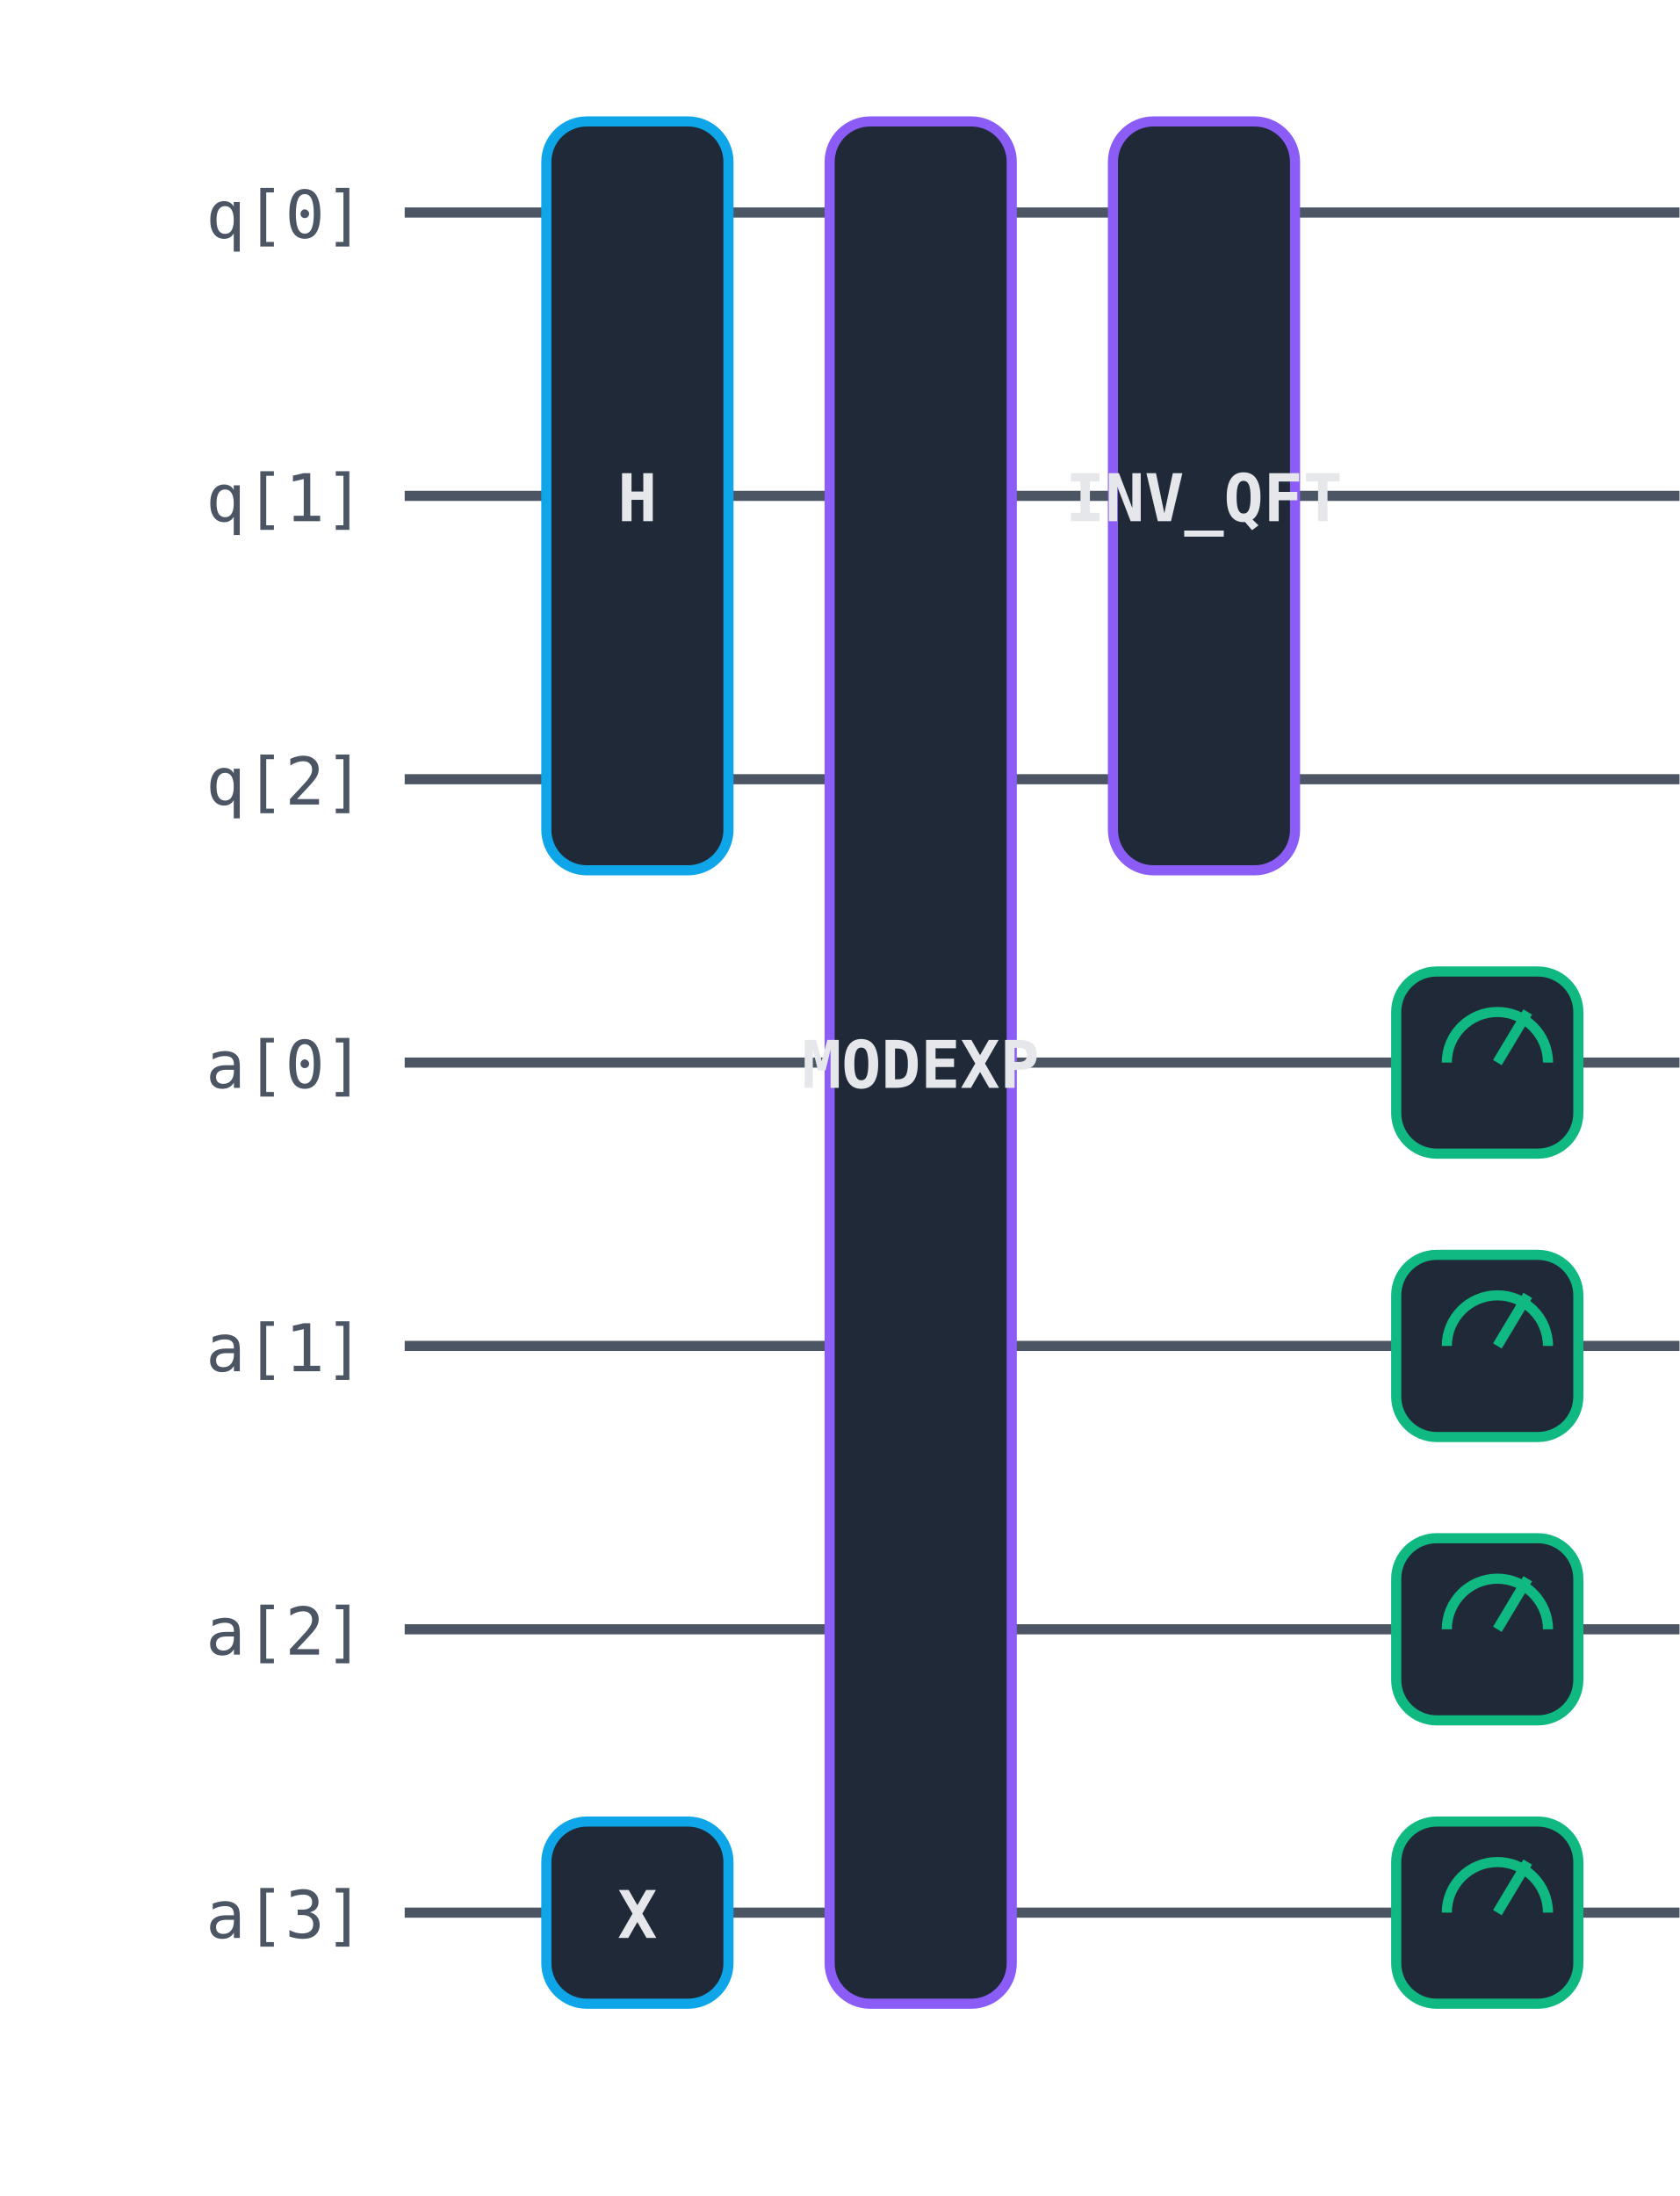
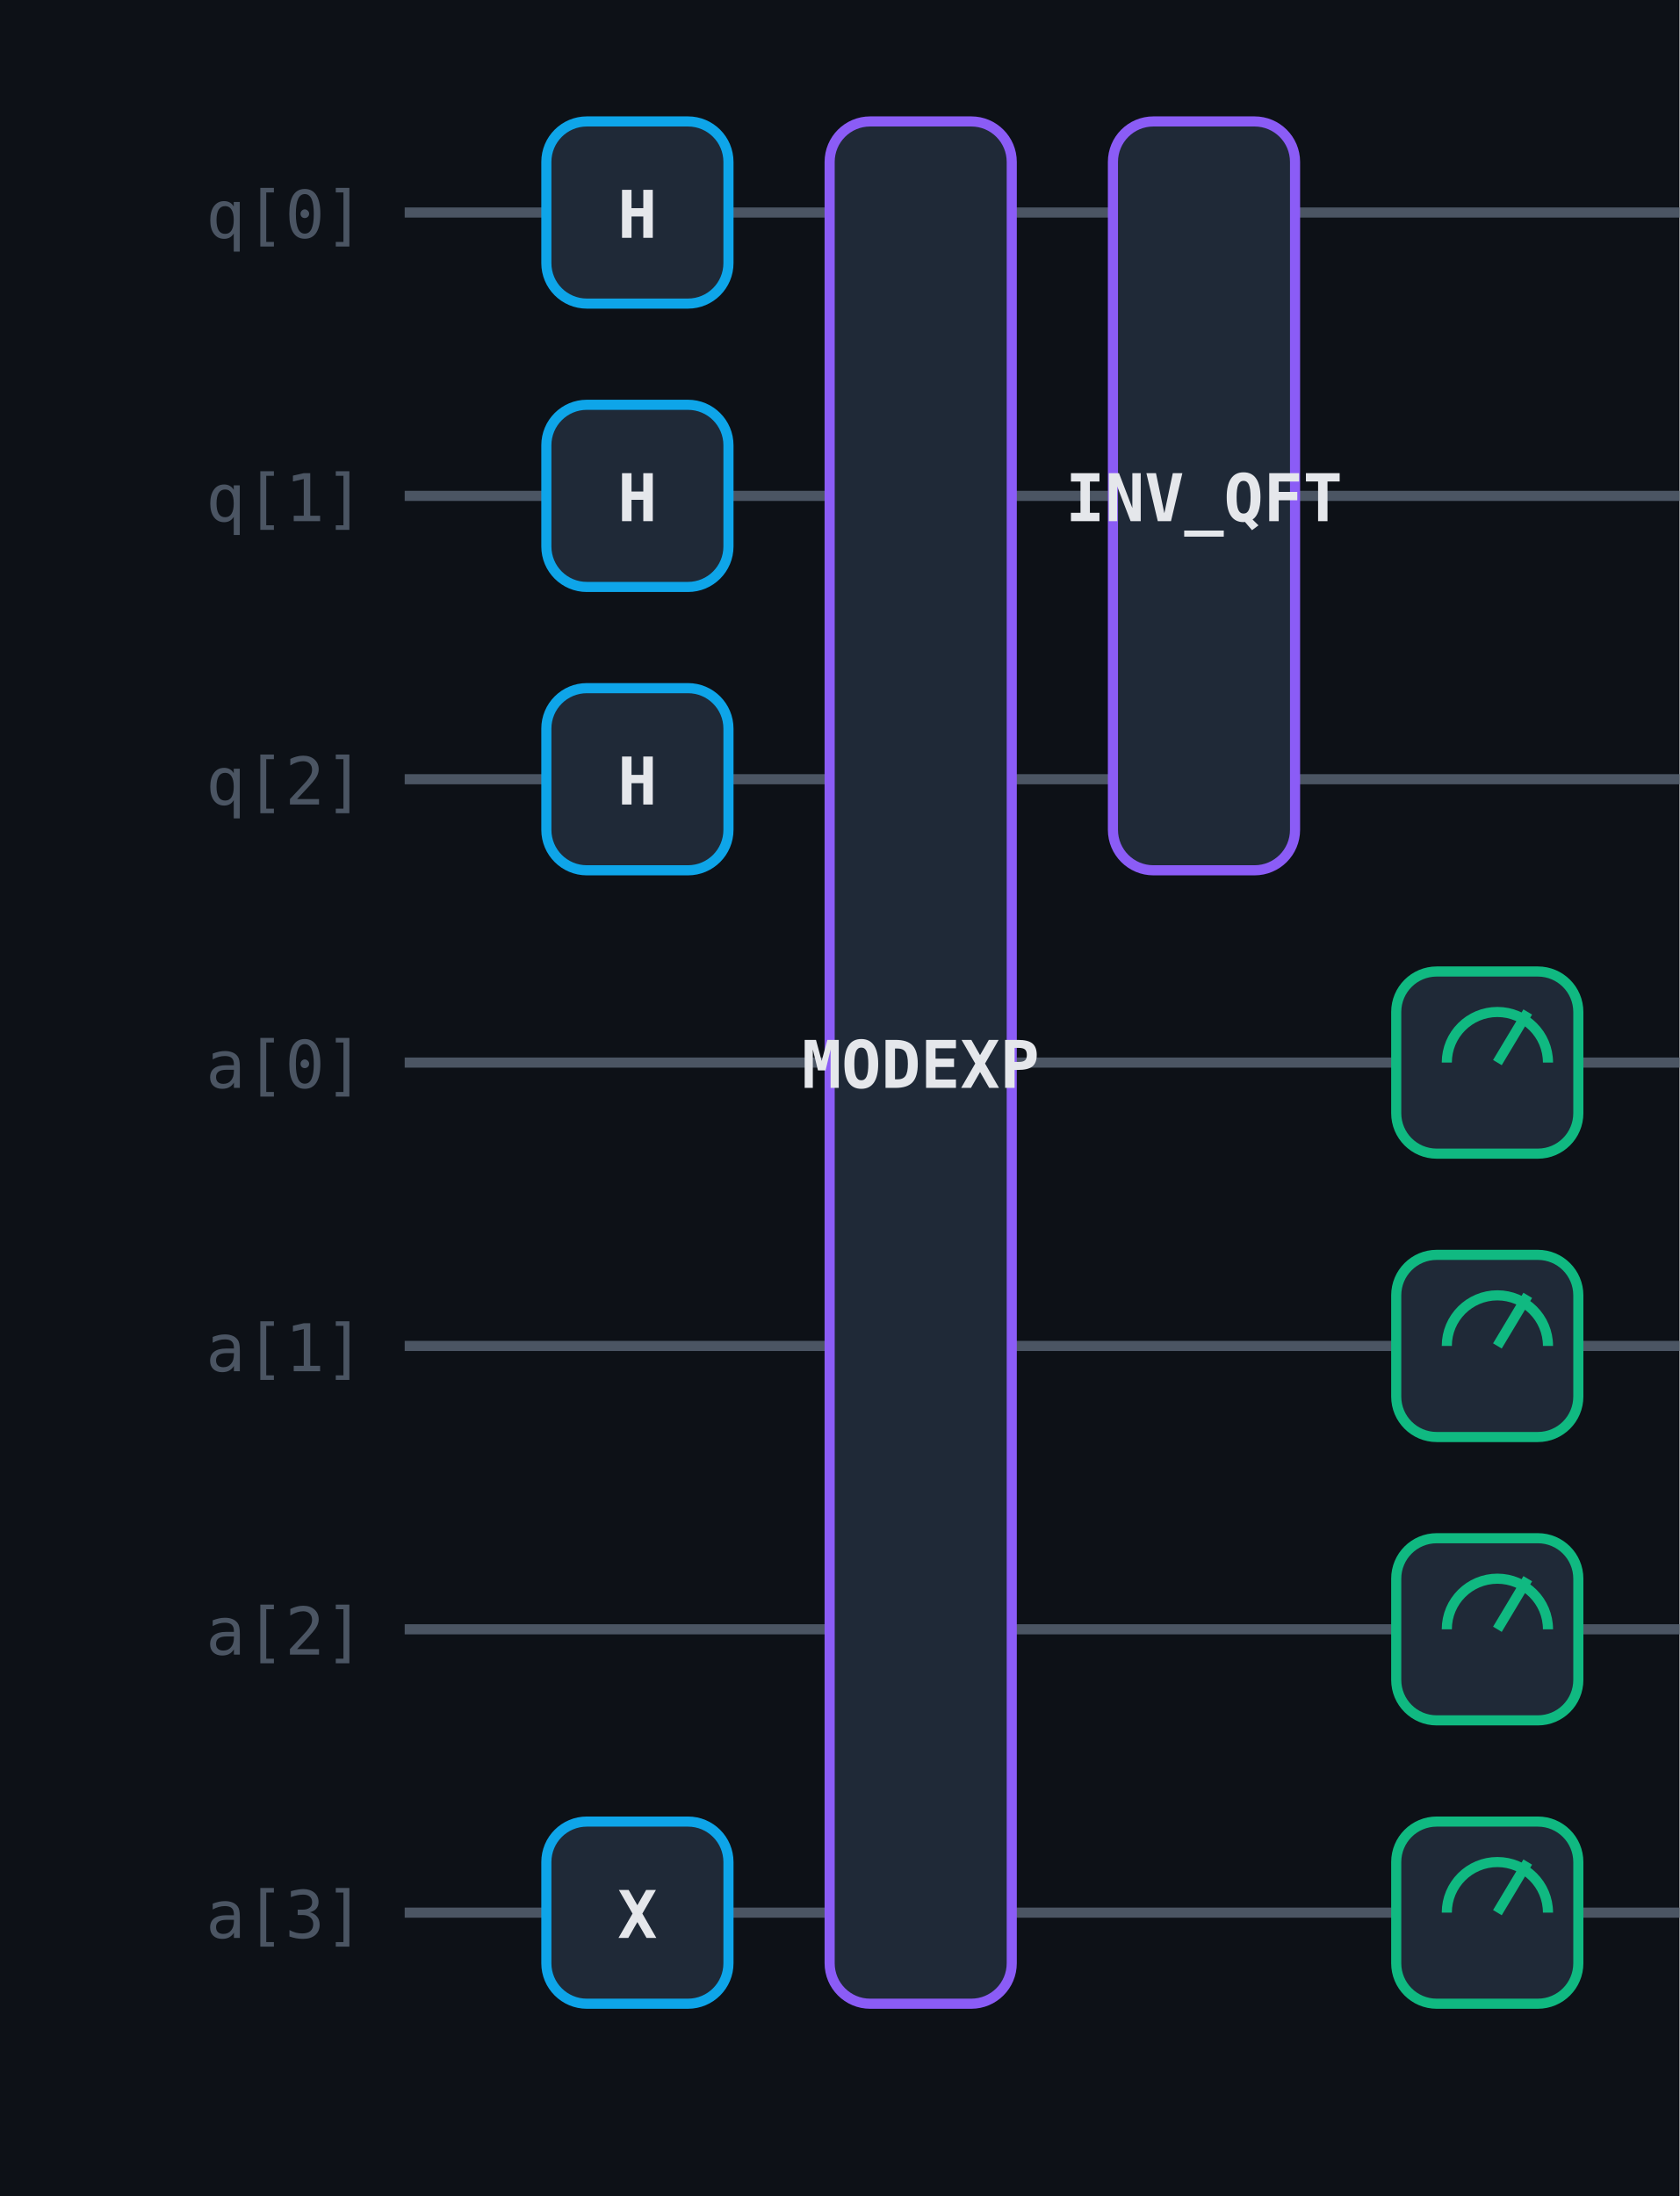
<svg xmlns="http://www.w3.org/2000/svg" viewBox="0 0 332 434" width="332" height="434">
+   <rect x="0" y="0" width="332" height="434" fill="#0d1117" />
  <style>.gate-label { font-family: ui-monospace, monospace; font-size: 13px; font-weight: 600; }.wire-label { font-family: ui-monospace, monospace; font-size: 13px; font-weight: 500; }</style>
  <line x1="80" y1="42" x2="332" y2="42" stroke="#4b5563" stroke-width="2" />
  <text x="72" y="47" text-anchor="end" fill="#4b5563" class="wire-label">q[0]</text>
  <line x1="80" y1="98" x2="332" y2="98" stroke="#4b5563" stroke-width="2" />
  <text x="72" y="103" text-anchor="end" fill="#4b5563" class="wire-label">q[1]</text>
  <line x1="80" y1="154" x2="332" y2="154" stroke="#4b5563" stroke-width="2" />
  <text x="72" y="159" text-anchor="end" fill="#4b5563" class="wire-label">q[2]</text>
  <line x1="80" y1="210" x2="332" y2="210" stroke="#4b5563" stroke-width="2" />
  <text x="72" y="215" text-anchor="end" fill="#4b5563" class="wire-label">a[0]</text>
  <line x1="80" y1="266" x2="332" y2="266" stroke="#4b5563" stroke-width="2" />
  <text x="72" y="271" text-anchor="end" fill="#4b5563" class="wire-label">a[1]</text>
  <line x1="80" y1="322" x2="332" y2="322" stroke="#4b5563" stroke-width="2" />
  <text x="72" y="327" text-anchor="end" fill="#4b5563" class="wire-label">a[2]</text>
  <line x1="80" y1="378" x2="332" y2="378" stroke="#4b5563" stroke-width="2" />
  <text x="72" y="383" text-anchor="end" fill="#4b5563" class="wire-label">a[3]</text>
-   <rect x="108" y="24" width="36" height="148" rx="8" fill="#1f2937" stroke="#0ea5e9" stroke-width="2" />
+   <rect x="108" y="24" width="36" height="36" rx="8" fill="#1f2937" stroke="#0ea5e9" stroke-width="2" />
+   <text x="126" y="47" text-anchor="middle" fill="#e5e7eb" class="gate-label">H</text>
+   <rect x="108" y="80" width="36" height="36" rx="8" fill="#1f2937" stroke="#0ea5e9" stroke-width="2" />
  <text x="126" y="103" text-anchor="middle" fill="#e5e7eb" class="gate-label">H</text>
+   <rect x="108" y="136" width="36" height="36" rx="8" fill="#1f2937" stroke="#0ea5e9" stroke-width="2" />
+   <text x="126" y="159" text-anchor="middle" fill="#e5e7eb" class="gate-label">H</text>
  <rect x="108" y="360" width="36" height="36" rx="8" fill="#1f2937" stroke="#0ea5e9" stroke-width="2" />
  <text x="126" y="383" text-anchor="middle" fill="#e5e7eb" class="gate-label">X</text>
  <rect x="164" y="24" width="36" height="372" rx="8" fill="#1f2937" stroke="#8b5cf6" stroke-width="2" />
  <text x="182" y="215" text-anchor="middle" fill="#e5e7eb" class="gate-label">MODEXP</text>
  <rect x="220" y="24" width="36" height="148" rx="8" fill="#1f2937" stroke="#8b5cf6" stroke-width="2" />
  <text x="238" y="103" text-anchor="middle" fill="#e5e7eb" class="gate-label">INV_QFT</text>
  <rect x="276" y="192" width="36" height="36" rx="8" fill="#1f2937" stroke="#10b981" stroke-width="2" />
  <path d="M 286 210 A 10 10 0 0 1 306 210" fill="none" stroke="#10b981" stroke-width="2" />
  <line x1="296" y1="210" x2="302" y2="200" stroke="#10b981" stroke-width="2" />
  <rect x="276" y="248" width="36" height="36" rx="8" fill="#1f2937" stroke="#10b981" stroke-width="2" />
  <path d="M 286 266 A 10 10 0 0 1 306 266" fill="none" stroke="#10b981" stroke-width="2" />
  <line x1="296" y1="266" x2="302" y2="256" stroke="#10b981" stroke-width="2" />
  <rect x="276" y="304" width="36" height="36" rx="8" fill="#1f2937" stroke="#10b981" stroke-width="2" />
  <path d="M 286 322 A 10 10 0 0 1 306 322" fill="none" stroke="#10b981" stroke-width="2" />
  <line x1="296" y1="322" x2="302" y2="312" stroke="#10b981" stroke-width="2" />
  <rect x="276" y="360" width="36" height="36" rx="8" fill="#1f2937" stroke="#10b981" stroke-width="2" />
  <path d="M 286 378 A 10 10 0 0 1 306 378" fill="none" stroke="#10b981" stroke-width="2" />
  <line x1="296" y1="378" x2="302" y2="368" stroke="#10b981" stroke-width="2" />
</svg>
